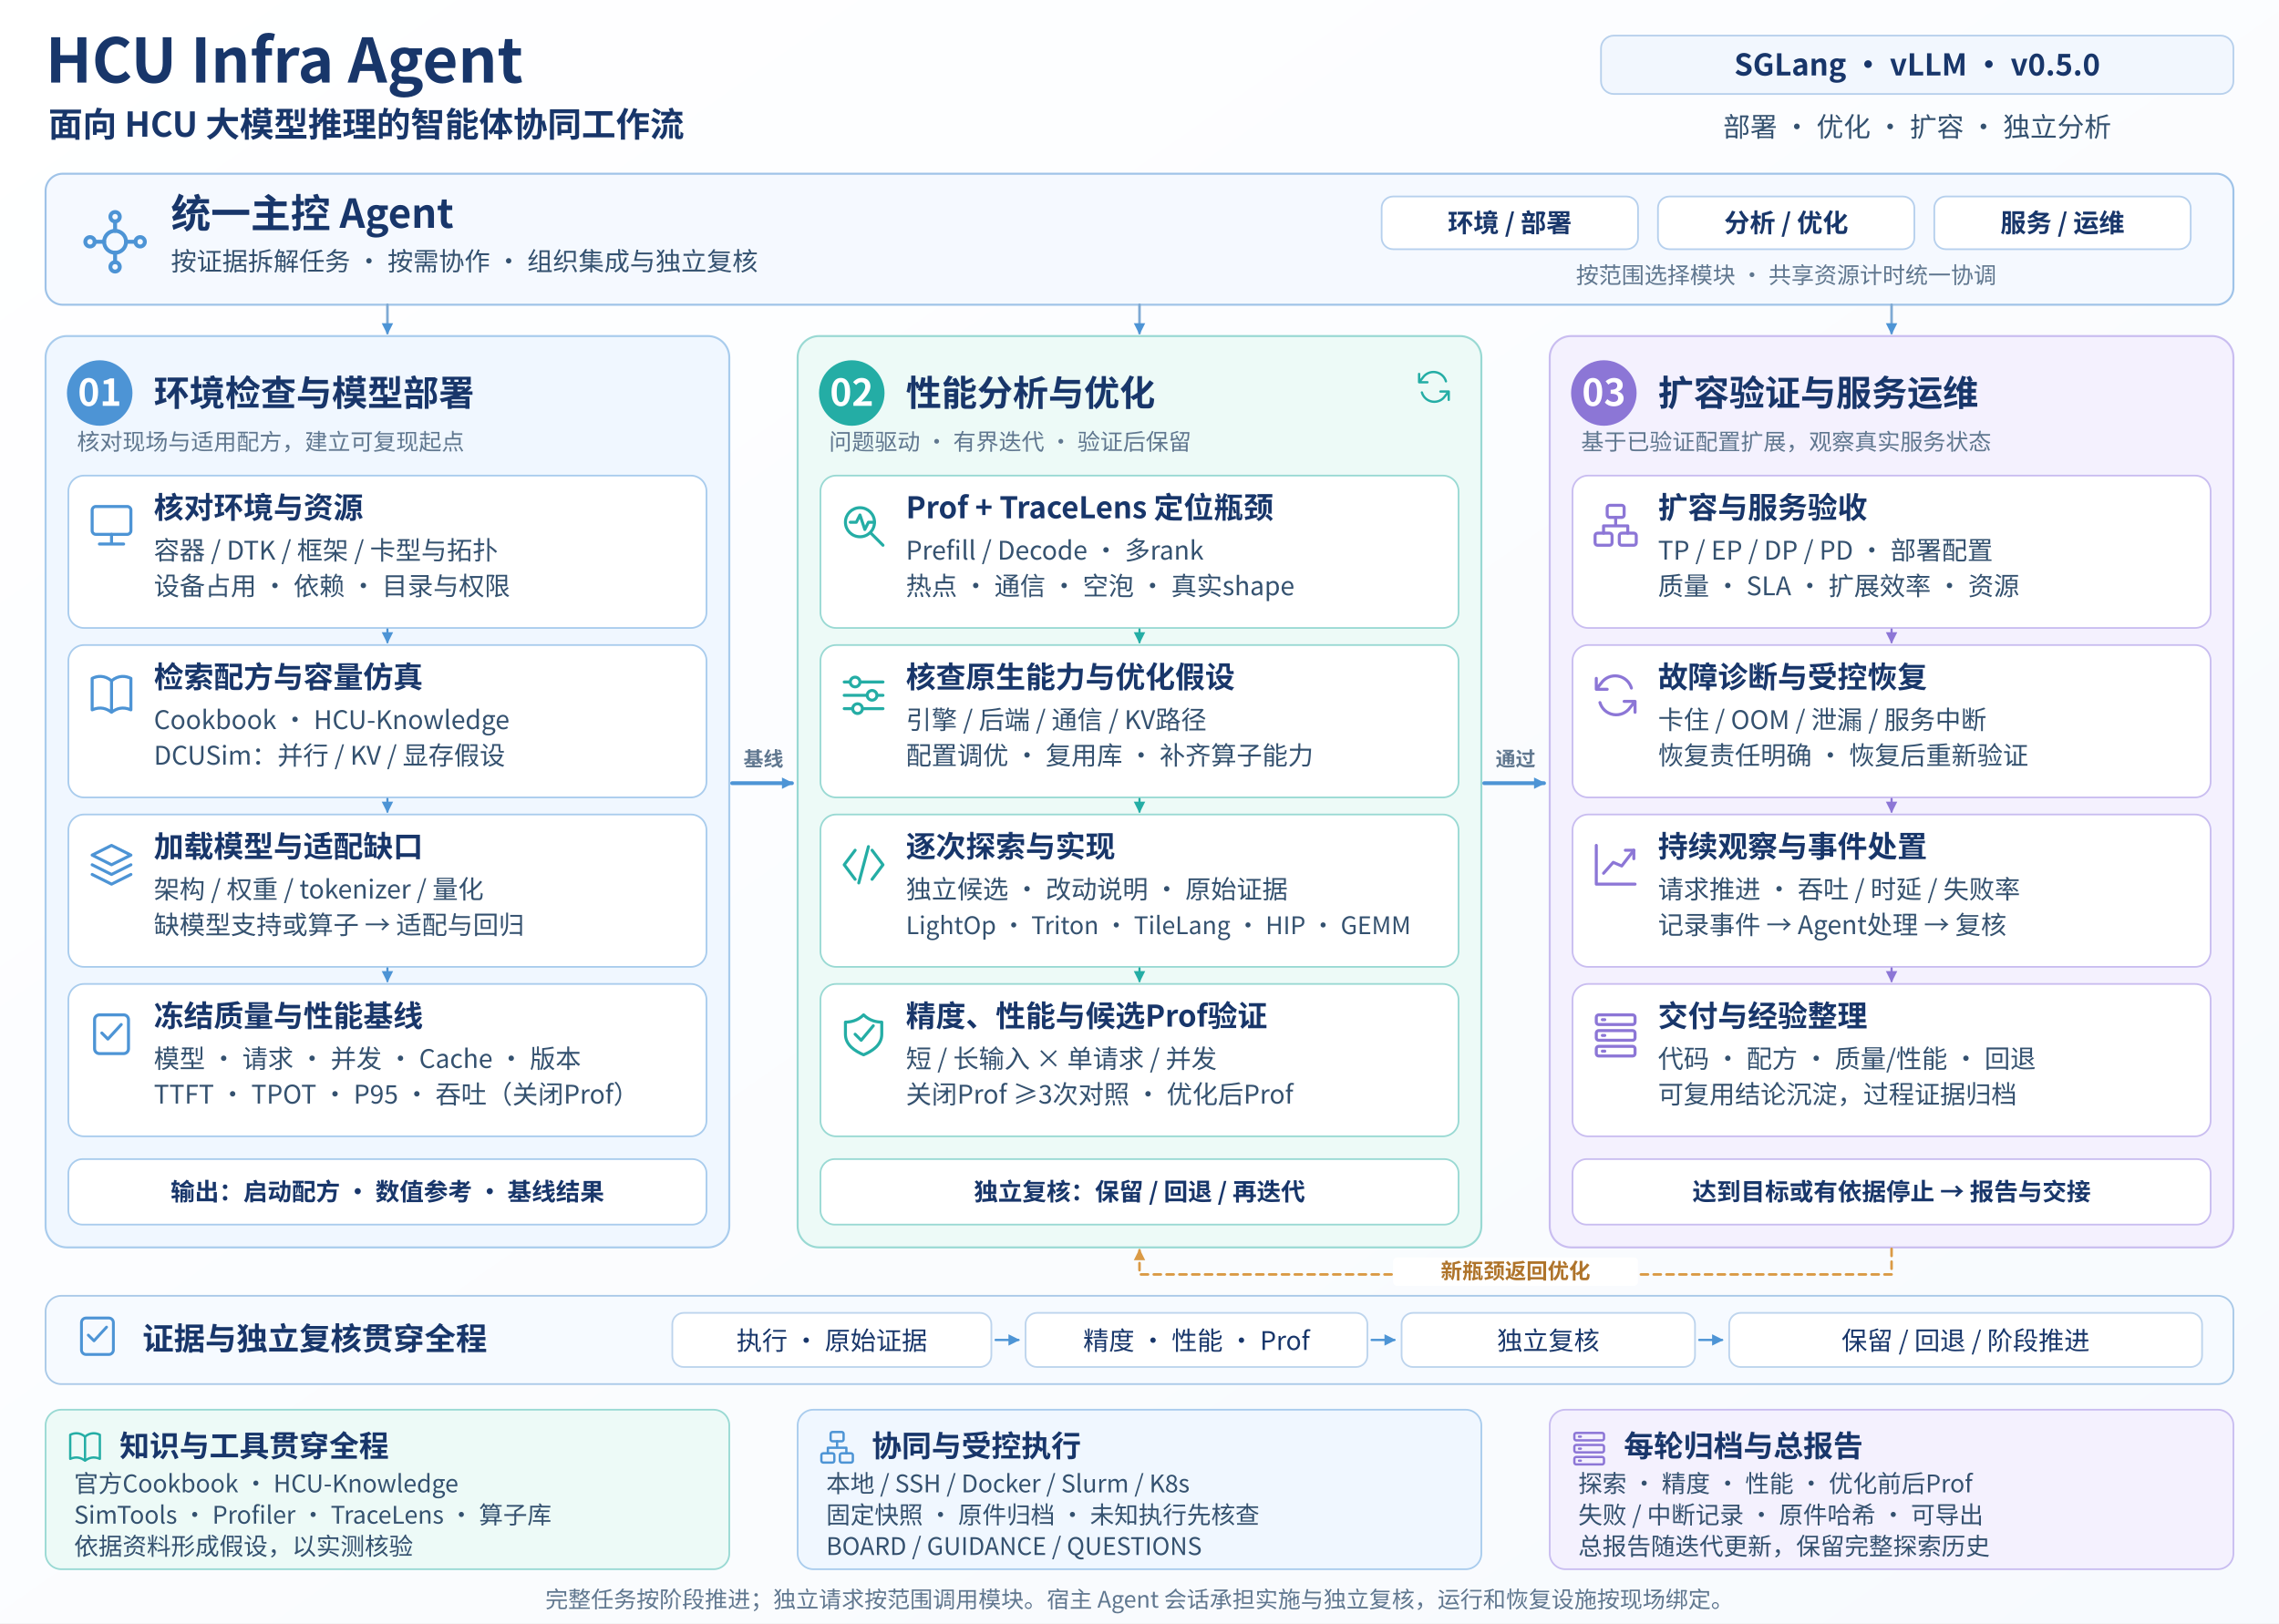
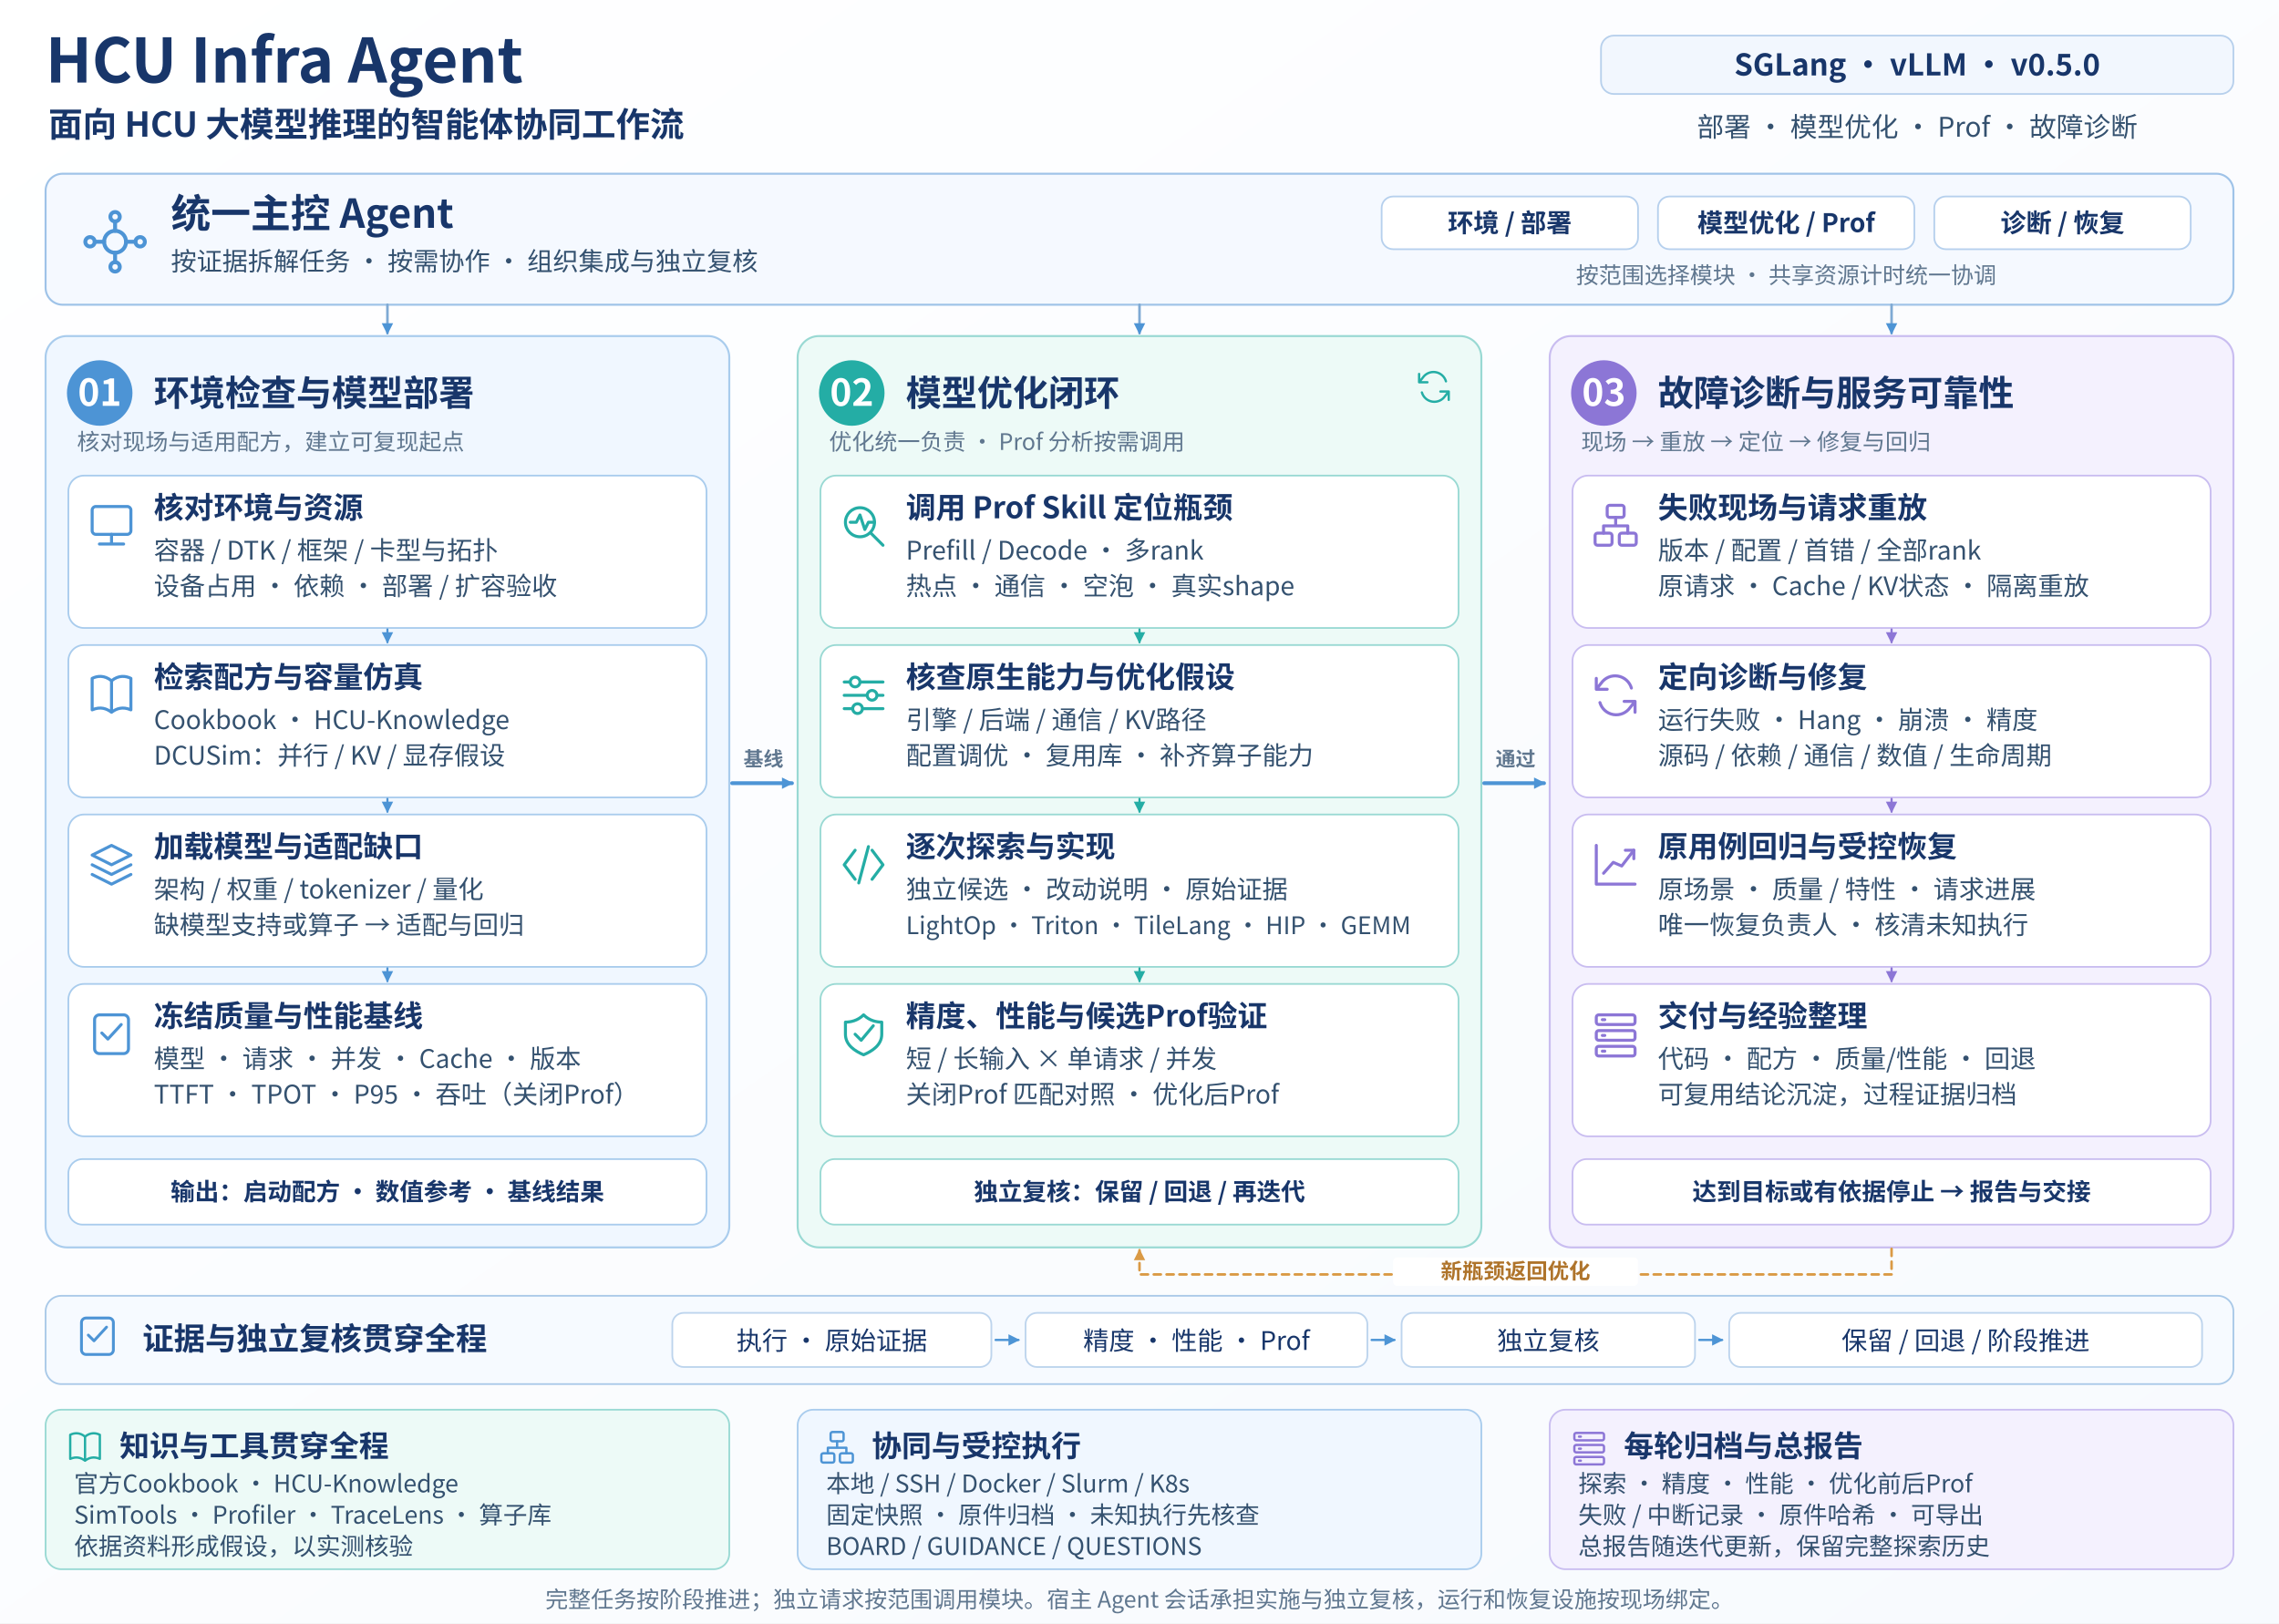
<svg xmlns="http://www.w3.org/2000/svg" width="1600" height="1140" viewBox="0 0 1600 1140" role="img" aria-labelledby="title desc">
  <defs>
    <linearGradient id="page" x1="0" y1="0" x2="1" y2="1">
      <stop offset="0" stop-color="#FFFFFF" />
      <stop offset="1" stop-color="#F7FAFE" />
    </linearGradient>
    <marker id="arrow-blue" markerWidth="8" markerHeight="8" refX="7" refY="4" orient="auto" markerUnits="userSpaceOnUse">
      <path d="M0 0L8 4L0 8Z" fill="#4D94D5" />
    </marker>
    <marker id="arrow-teal" markerWidth="8" markerHeight="8" refX="7" refY="4" orient="auto" markerUnits="userSpaceOnUse">
      <path d="M0 0L8 4L0 8Z" fill="#24ADA5" />
    </marker>
    <marker id="arrow-violet" markerWidth="8" markerHeight="8" refX="7" refY="4" orient="auto" markerUnits="userSpaceOnUse">
      <path d="M0 0L8 4L0 8Z" fill="#8C76D6" />
    </marker>
    <marker id="arrow-orange" markerWidth="8" markerHeight="8" refX="7" refY="4" orient="auto" markerUnits="userSpaceOnUse">
      <path d="M0 0L8 4L0 8Z" fill="#DA9A45" />
    </marker>
  </defs>
  <style>text{font-family:'Noto Sans CJK SC','Microsoft YaHei','PingFang SC','Heiti SC',sans-serif}svg{shape-rendering:geometricPrecision;text-rendering:optimizeLegibility}</style>
  <rect x="0" y="0" width="1600" height="1140" rx="0" fill="url(#page)" stroke="none" stroke-width="1.2" />
  <text x="32" y="58" font-size="43" font-weight="800" fill="#18366A" text-anchor="start">HCU Infra Agent</text>
  <text x="34" y="96" font-size="24" font-weight="600" fill="#18366A" text-anchor="start">面向 HCU 大模型推理的智能体协同工作流</text>
  <rect x="1124" y="25" width="444" height="41" rx="9" fill="#F2F7FE" stroke="#B7D0EC" stroke-width="1.2" />
  <text x="1346" y="53" font-size="21" font-weight="600" fill="#18366A" text-anchor="middle">SGLang · vLLM · v0.5.0</text>
-   <text x="1346" y="96" font-size="19" font-weight="500" fill="#34516F" text-anchor="middle">部署 · 优化 · 扩容 · 独立分析</text>
+   <text x="1346" y="96" font-size="19" font-weight="500" fill="#34516F" text-anchor="middle">部署 · 模型优化 · Prof · 故障诊断</text>
  <rect x="32" y="122" width="1536" height="92" rx="12" fill="#F5F9FF" stroke="#9FC3E8" stroke-width="1.4" />
  <g transform="translate(61 150) scale(1.1)" fill="none" stroke="#4D94D5" stroke-width="2.5" stroke-linecap="round" stroke-linejoin="round">
    <circle cx="18" cy="18" r="7" />
    <circle cx="18" cy="2" r="3" />
    <circle cx="34" cy="18" r="3" />
    <circle cx="18" cy="34" r="3" />
    <circle cx="2" cy="18" r="3" />
    <path d="M18 5v6M25 18h6M18 25v6M5 18h6" />
  </g>
  <text x="120" y="160" font-size="28" font-weight="750" fill="#18366A" text-anchor="start">统一主控 Agent</text>
  <text x="120" y="190" font-size="18" font-weight="400" fill="#34516F" text-anchor="start">按证据拆解任务 · 按需协作 · 组织集成与独立复核</text>
  <rect x="970" y="138" width="180" height="37" rx="8" fill="#FFFFFF" stroke="#B6D0ED" stroke-width="1.2" />
  <text x="1060" y="163" font-size="18" font-weight="600" fill="#18366A" text-anchor="middle">环境 / 部署</text>
  <rect x="1164" y="138" width="180" height="37" rx="8" fill="#FFFFFF" stroke="#B6D0ED" stroke-width="1.2" />
-   <text x="1254" y="163" font-size="18" font-weight="600" fill="#18366A" text-anchor="middle">分析 / 优化</text>
+   <text x="1254" y="163" font-size="18" font-weight="600" fill="#18366A" text-anchor="middle">模型优化 / Prof</text>
  <rect x="1358" y="138" width="180" height="37" rx="8" fill="#FFFFFF" stroke="#B6D0ED" stroke-width="1.2" />
-   <text x="1448" y="163" font-size="18" font-weight="600" fill="#18366A" text-anchor="middle">服务 / 运维</text>
+   <text x="1448" y="163" font-size="18" font-weight="600" fill="#18366A" text-anchor="middle">诊断 / 恢复</text>
  <text x="1254" y="199" font-size="16" font-weight="400" fill="#60778F" text-anchor="middle">按范围选择模块 · 共享资源计时统一协调</text>
  <path d="M272 214v20" fill="none" stroke="#7FAAD4" stroke-width="1.8" stroke-linecap="round" stroke-linejoin="round" marker-end="url(#arrow-blue)" />
  <path d="M800 214v20" fill="none" stroke="#7FAAD4" stroke-width="1.8" stroke-linecap="round" stroke-linejoin="round" marker-end="url(#arrow-blue)" />
  <path d="M1328 214v20" fill="none" stroke="#7FAAD4" stroke-width="1.8" stroke-linecap="round" stroke-linejoin="round" marker-end="url(#arrow-blue)" />
  <rect x="32" y="236" width="480" height="640" rx="15" fill="#F0F7FF" stroke="#A9CCED" stroke-width="1.4" />
  <circle cx="70" cy="276" r="23" fill="#4D94D5" />
  <text x="70" y="285" font-size="26" font-weight="750" fill="#FFFFFF" text-anchor="middle">01</text>
  <text x="108" y="285" font-size="25" font-weight="750" fill="#18366A" text-anchor="start">环境检查与模型部署</text>
  <text x="54" y="316" font-size="16" font-weight="400" fill="#60778F" text-anchor="start">核对现场与适用配方，建立可复现起点</text>
  <rect x="48" y="334" width="448" height="107" rx="11" fill="#FFFFFF" stroke="#A9CCED" stroke-width="1.2" />
  <g transform="translate(63 354) scale(0.85)" fill="none" stroke="#4D94D5" stroke-width="2.5" stroke-linecap="round" stroke-linejoin="round">
    <rect x="2" y="2" width="32" height="23" rx="3" />
    <path d="M18 25v8M8 33h20" />
  </g>
  <text x="108" y="364" font-size="21" font-weight="700" fill="#18366A" text-anchor="start">核对环境与资源</text>
  <text x="108" y="393" font-size="18" font-weight="400" fill="#34516F" text-anchor="start">容器 / DTK / 框架 / 卡型与拓扑</text>
-   <text x="108" y="418" font-size="18" font-weight="400" fill="#34516F" text-anchor="start">设备占用 · 依赖 · 目录与权限</text>
+   <text x="108" y="418" font-size="18" font-weight="400" fill="#34516F" text-anchor="start">设备占用 · 依赖 · 部署 / 扩容验收</text>
  <path d="M272 442v9" fill="none" stroke="#4D94D5" stroke-width="1.5" stroke-linecap="round" stroke-linejoin="round" marker-end="url(#arrow-blue)" />
  <rect x="48" y="453" width="448" height="107" rx="11" fill="#FFFFFF" stroke="#A9CCED" stroke-width="1.2" />
  <g transform="translate(63 473) scale(0.85)" fill="none" stroke="#4D94D5" stroke-width="2.5" stroke-linecap="round" stroke-linejoin="round">
    <path d="M18 6C12 1 6 2 2 4v26c7-3 12-1 16 2 4-3 9-5 16-2V4c-4-2-10-3-16 2zM18 6v26" />
  </g>
  <text x="108" y="483" font-size="21" font-weight="700" fill="#18366A" text-anchor="start">检索配方与容量仿真</text>
  <text x="108" y="512" font-size="18" font-weight="400" fill="#34516F" text-anchor="start">Cookbook · HCU-Knowledge</text>
  <text x="108" y="537" font-size="18" font-weight="400" fill="#34516F" text-anchor="start">DCUSim：并行 / KV / 显存假设</text>
  <path d="M272 561v9" fill="none" stroke="#4D94D5" stroke-width="1.5" stroke-linecap="round" stroke-linejoin="round" marker-end="url(#arrow-blue)" />
  <rect x="48" y="572" width="448" height="107" rx="11" fill="#FFFFFF" stroke="#A9CCED" stroke-width="1.2" />
  <g transform="translate(63 592) scale(0.85)" fill="none" stroke="#4D94D5" stroke-width="2.5" stroke-linecap="round" stroke-linejoin="round">
    <path d="M18 2L2 10l16 8 16-8zM2 18l16 8 16-8M2 26l16 8 16-8" />
  </g>
  <text x="108" y="602" font-size="21" font-weight="700" fill="#18366A" text-anchor="start">加载模型与适配缺口</text>
  <text x="108" y="631" font-size="18" font-weight="400" fill="#34516F" text-anchor="start">架构 / 权重 / tokenizer / 量化</text>
  <text x="108" y="656" font-size="18" font-weight="400" fill="#34516F" text-anchor="start">缺模型支持或算子 → 适配与回归</text>
  <path d="M272 680v9" fill="none" stroke="#4D94D5" stroke-width="1.5" stroke-linecap="round" stroke-linejoin="round" marker-end="url(#arrow-blue)" />
  <rect x="48" y="691" width="448" height="107" rx="11" fill="#FFFFFF" stroke="#A9CCED" stroke-width="1.2" />
  <g transform="translate(63 711) scale(0.85)" fill="none" stroke="#4D94D5" stroke-width="2.5" stroke-linecap="round" stroke-linejoin="round">
    <rect x="4" y="2" width="28" height="32" rx="4" />
    <path d="m10 17 5 5 11-12" />
  </g>
  <text x="108" y="721" font-size="21" font-weight="700" fill="#18366A" text-anchor="start">冻结质量与性能基线</text>
  <text x="108" y="750" font-size="18" font-weight="400" fill="#34516F" text-anchor="start">模型 · 请求 · 并发 · Cache · 版本</text>
  <text x="108" y="775" font-size="18" font-weight="400" fill="#34516F" text-anchor="start">TTFT · TPOT · P95 · 吞吐（关闭Prof）</text>
  <rect x="48" y="814" width="448" height="46" rx="10" fill="#FFFFFF" stroke="#A9CCED" stroke-width="1.2" />
  <text x="272" y="843" font-size="17" font-weight="650" fill="#18366A" text-anchor="middle">输出：启动配方 · 数值参考 · 基线结果</text>
  <rect x="560" y="236" width="480" height="640" rx="15" fill="#EDFAF7" stroke="#99D9D3" stroke-width="1.4" />
  <circle cx="598" cy="276" r="23" fill="#24ADA5" />
  <text x="598" y="285" font-size="26" font-weight="750" fill="#FFFFFF" text-anchor="middle">02</text>
-   <text x="636" y="285" font-size="25" font-weight="750" fill="#18366A" text-anchor="start">性能分析与优化</text>
-   <text x="582" y="316" font-size="16" font-weight="400" fill="#60778F" text-anchor="start">问题驱动 · 有界迭代 · 验证后保留</text>
+   <text x="636" y="285" font-size="25" font-weight="750" fill="#18366A" text-anchor="start">模型优化闭环</text>
+   <text x="582" y="316" font-size="16" font-weight="400" fill="#60778F" text-anchor="start">优化统一负责 · Prof 分析按需调用</text>
  <rect x="576" y="334" width="448" height="107" rx="11" fill="#FFFFFF" stroke="#99D9D3" stroke-width="1.2" />
  <g transform="translate(591 354) scale(0.85)" fill="none" stroke="#24ADA5" stroke-width="2.5" stroke-linecap="round" stroke-linejoin="round">
    <circle cx="15" cy="15" r="12" />
    <path d="m24 24 10 10M7 15h5l3-6 4 12 3-6h5" />
  </g>
-   <text x="636" y="364" font-size="21" font-weight="700" fill="#18366A" text-anchor="start">Prof + TraceLens 定位瓶颈</text>
+   <text x="636" y="364" font-size="21" font-weight="700" fill="#18366A" text-anchor="start">调用 Prof Skill 定位瓶颈</text>
  <text x="636" y="393" font-size="18" font-weight="400" fill="#34516F" text-anchor="start">Prefill / Decode · 多rank</text>
  <text x="636" y="418" font-size="18" font-weight="400" fill="#34516F" text-anchor="start">热点 · 通信 · 空泡 · 真实shape</text>
  <path d="M800 442v9" fill="none" stroke="#24ADA5" stroke-width="1.5" stroke-linecap="round" stroke-linejoin="round" marker-end="url(#arrow-teal)" />
  <rect x="576" y="453" width="448" height="107" rx="11" fill="#FFFFFF" stroke="#99D9D3" stroke-width="1.2" />
  <g transform="translate(591 473) scale(0.85)" fill="none" stroke="#24ADA5" stroke-width="2.5" stroke-linecap="round" stroke-linejoin="round">
    <path d="M2 7h32M2 18h32M2 29h32" />
    <circle cx="11" cy="7" r="4" fill="white" />
    <circle cx="25" cy="18" r="4" fill="white" />
    <circle cx="13" cy="29" r="4" fill="white" />
  </g>
  <text x="636" y="483" font-size="21" font-weight="700" fill="#18366A" text-anchor="start">核查原生能力与优化假设</text>
  <text x="636" y="512" font-size="18" font-weight="400" fill="#34516F" text-anchor="start">引擎 / 后端 / 通信 / KV路径</text>
  <text x="636" y="537" font-size="18" font-weight="400" fill="#34516F" text-anchor="start">配置调优 · 复用库 · 补齐算子能力</text>
  <path d="M800 561v9" fill="none" stroke="#24ADA5" stroke-width="1.5" stroke-linecap="round" stroke-linejoin="round" marker-end="url(#arrow-teal)" />
  <rect x="576" y="572" width="448" height="107" rx="11" fill="#FFFFFF" stroke="#99D9D3" stroke-width="1.2" />
  <g transform="translate(591 592) scale(0.85)" fill="none" stroke="#24ADA5" stroke-width="2.5" stroke-linecap="round" stroke-linejoin="round">
    <path d="m11 6-9 12 9 12M25 6l9 12-9 12M22 3l-8 30" />
  </g>
  <text x="636" y="602" font-size="21" font-weight="700" fill="#18366A" text-anchor="start">逐次探索与实现</text>
  <text x="636" y="631" font-size="18" font-weight="400" fill="#34516F" text-anchor="start">独立候选 · 改动说明 · 原始证据</text>
  <text x="636" y="656" font-size="17" font-weight="400" fill="#34516F" text-anchor="start">LightOp · Triton · TileLang · HIP · GEMM</text>
  <path d="M800 680v9" fill="none" stroke="#24ADA5" stroke-width="1.5" stroke-linecap="round" stroke-linejoin="round" marker-end="url(#arrow-teal)" />
  <rect x="576" y="691" width="448" height="107" rx="11" fill="#FFFFFF" stroke="#99D9D3" stroke-width="1.2" />
  <g transform="translate(591 711) scale(0.85)" fill="none" stroke="#24ADA5" stroke-width="2.5" stroke-linecap="round" stroke-linejoin="round">
    <path d="M18 2c5 5 11 6 15 6v10c0 9-8 14-15 17C11 32 3 27 3 18V8c4 0 10-1 15-6z" />
    <path d="m11 18 5 5 10-12" />
  </g>
  <text x="636" y="721" font-size="21" font-weight="700" fill="#18366A" text-anchor="start">精度、性能与候选Prof验证</text>
  <text x="636" y="750" font-size="18" font-weight="400" fill="#34516F" text-anchor="start">短 / 长输入 × 单请求 / 并发</text>
-   <text x="636" y="775" font-size="18" font-weight="400" fill="#34516F" text-anchor="start">关闭Prof ≥3次对照 · 优化后Prof</text>
+   <text x="636" y="775" font-size="18" font-weight="400" fill="#34516F" text-anchor="start">关闭Prof 匹配对照 · 优化后Prof</text>
  <rect x="576" y="814" width="448" height="46" rx="10" fill="#FFFFFF" stroke="#99D9D3" stroke-width="1.2" />
  <text x="800" y="843" font-size="17" font-weight="650" fill="#18366A" text-anchor="middle">独立复核：保留 / 回退 / 再迭代</text>
  <rect x="1088" y="236" width="480" height="640" rx="15" fill="#F4F1FE" stroke="#C9BDF0" stroke-width="1.4" />
  <circle cx="1126" cy="276" r="23" fill="#8C76D6" />
  <text x="1126" y="285" font-size="26" font-weight="750" fill="#FFFFFF" text-anchor="middle">03</text>
-   <text x="1164" y="285" font-size="25" font-weight="750" fill="#18366A" text-anchor="start">扩容验证与服务运维</text>
-   <text x="1110" y="316" font-size="16" font-weight="400" fill="#60778F" text-anchor="start">基于已验证配置扩展，观察真实服务状态</text>
+   <text x="1164" y="285" font-size="25" font-weight="750" fill="#18366A" text-anchor="start">故障诊断与服务可靠性</text>
+   <text x="1110" y="316" font-size="16" font-weight="400" fill="#60778F" text-anchor="start">现场 → 重放 → 定位 → 修复与回归</text>
  <rect x="1104" y="334" width="448" height="107" rx="11" fill="#FFFFFF" stroke="#C9BDF0" stroke-width="1.2" />
  <g transform="translate(1119 354) scale(0.85)" fill="none" stroke="#8C76D6" stroke-width="2.5" stroke-linecap="round" stroke-linejoin="round">
    <rect x="11" y="1" width="14" height="10" rx="2" />
    <rect x="1" y="24" width="14" height="10" rx="2" />
    <rect x="21" y="24" width="14" height="10" rx="2" />
    <path d="M18 11v7M8 24v-6h20v6" />
  </g>
-   <text x="1164" y="364" font-size="21" font-weight="700" fill="#18366A" text-anchor="start">扩容与服务验收</text>
-   <text x="1164" y="393" font-size="18" font-weight="400" fill="#34516F" text-anchor="start">TP / EP / DP / PD · 部署配置</text>
-   <text x="1164" y="418" font-size="18" font-weight="400" fill="#34516F" text-anchor="start">质量 · SLA · 扩展效率 · 资源</text>
+   <text x="1164" y="364" font-size="21" font-weight="700" fill="#18366A" text-anchor="start">失败现场与请求重放</text>
+   <text x="1164" y="393" font-size="18" font-weight="400" fill="#34516F" text-anchor="start">版本 / 配置 / 首错 / 全部rank</text>
+   <text x="1164" y="418" font-size="18" font-weight="400" fill="#34516F" text-anchor="start">原请求 · Cache / KV状态 · 隔离重放</text>
  <path d="M1328 442v9" fill="none" stroke="#8C76D6" stroke-width="1.5" stroke-linecap="round" stroke-linejoin="round" marker-end="url(#arrow-violet)" />
  <rect x="1104" y="453" width="448" height="107" rx="11" fill="#FFFFFF" stroke="#C9BDF0" stroke-width="1.2" />
  <g transform="translate(1119 473) scale(0.85)" fill="none" stroke="#8C76D6" stroke-width="2.5" stroke-linecap="round" stroke-linejoin="round">
    <path d="M31 12A14 14 0 0 0 6 8L2 13m0-9v9h9M5 24a14 14 0 0 0 25 4l4-5m0 9v-9h-9" />
  </g>
-   <text x="1164" y="483" font-size="21" font-weight="700" fill="#18366A" text-anchor="start">故障诊断与受控恢复</text>
-   <text x="1164" y="512" font-size="18" font-weight="400" fill="#34516F" text-anchor="start">卡住 / OOM / 泄漏 / 服务中断</text>
-   <text x="1164" y="537" font-size="18" font-weight="400" fill="#34516F" text-anchor="start">恢复责任明确 · 恢复后重新验证</text>
+   <text x="1164" y="483" font-size="21" font-weight="700" fill="#18366A" text-anchor="start">定向诊断与修复</text>
+   <text x="1164" y="512" font-size="18" font-weight="400" fill="#34516F" text-anchor="start">运行失败 · Hang · 崩溃 · 精度</text>
+   <text x="1164" y="537" font-size="18" font-weight="400" fill="#34516F" text-anchor="start">源码 / 依赖 / 通信 / 数值 / 生命周期</text>
  <path d="M1328 561v9" fill="none" stroke="#8C76D6" stroke-width="1.5" stroke-linecap="round" stroke-linejoin="round" marker-end="url(#arrow-violet)" />
  <rect x="1104" y="572" width="448" height="107" rx="11" fill="#FFFFFF" stroke="#C9BDF0" stroke-width="1.2" />
  <g transform="translate(1119 592) scale(0.85)" fill="none" stroke="#8C76D6" stroke-width="2.5" stroke-linecap="round" stroke-linejoin="round">
    <path d="M2 2v32h32M8 25l8-9 7 3 10-13" />
    <path d="M26 6h7v7" />
  </g>
-   <text x="1164" y="602" font-size="21" font-weight="700" fill="#18366A" text-anchor="start">持续观察与事件处置</text>
-   <text x="1164" y="631" font-size="18" font-weight="400" fill="#34516F" text-anchor="start">请求推进 · 吞吐 / 时延 / 失败率</text>
-   <text x="1164" y="656" font-size="18" font-weight="400" fill="#34516F" text-anchor="start">记录事件 → Agent处理 → 复核</text>
+   <text x="1164" y="602" font-size="21" font-weight="700" fill="#18366A" text-anchor="start">原用例回归与受控恢复</text>
+   <text x="1164" y="631" font-size="18" font-weight="400" fill="#34516F" text-anchor="start">原场景 · 质量 / 特性 · 请求进展</text>
+   <text x="1164" y="656" font-size="18" font-weight="400" fill="#34516F" text-anchor="start">唯一恢复负责人 · 核清未知执行</text>
  <path d="M1328 680v9" fill="none" stroke="#8C76D6" stroke-width="1.5" stroke-linecap="round" stroke-linejoin="round" marker-end="url(#arrow-violet)" />
  <rect x="1104" y="691" width="448" height="107" rx="11" fill="#FFFFFF" stroke="#C9BDF0" stroke-width="1.2" />
  <g transform="translate(1119 711) scale(0.85)" fill="none" stroke="#8C76D6" stroke-width="2.5" stroke-linecap="round" stroke-linejoin="round">
    <rect x="2" y="2" width="32" height="8" rx="2" />
    <rect x="2" y="15" width="32" height="8" rx="2" />
    <rect x="2" y="28" width="32" height="8" rx="2" />
    <path d="M7 6h2M7 19h2M7 32h2" />
  </g>
  <text x="1164" y="721" font-size="21" font-weight="700" fill="#18366A" text-anchor="start">交付与经验整理</text>
  <text x="1164" y="750" font-size="18" font-weight="400" fill="#34516F" text-anchor="start">代码 · 配方 · 质量/性能 · 回退</text>
  <text x="1164" y="775" font-size="18" font-weight="400" fill="#34516F" text-anchor="start">可复用结论沉淀，过程证据归档</text>
  <rect x="1104" y="814" width="448" height="46" rx="10" fill="#FFFFFF" stroke="#C9BDF0" stroke-width="1.2" />
  <text x="1328" y="843" font-size="17" font-weight="650" fill="#18366A" text-anchor="middle">达到目标或有依据停止 → 报告与交接</text>
  <path d="M514 550h42" fill="none" stroke="#4D94D5" stroke-width="2.7" stroke-linecap="round" stroke-linejoin="round" marker-end="url(#arrow-blue)" />
  <text x="536" y="538" font-size="14" font-weight="600" fill="#60778F" text-anchor="middle">基线</text>
  <path d="M1042 550h42" fill="none" stroke="#4D94D5" stroke-width="2.7" stroke-linecap="round" stroke-linejoin="round" marker-end="url(#arrow-blue)" />
  <text x="1064" y="538" font-size="14" font-weight="600" fill="#60778F" text-anchor="middle">通过</text>
  <g transform="translate(995 260) scale(0.65)" fill="none" stroke="#24ADA5" stroke-width="2.5" stroke-linecap="round" stroke-linejoin="round">
    <path d="M31 12A14 14 0 0 0 6 8L2 13m0-9v9h9M5 24a14 14 0 0 0 25 4l4-5m0 9v-9h-9" />
  </g>
  <path d="M1328 877v18H800v-17" fill="none" stroke="#DA9A45" stroke-width="1.8" stroke-linecap="round" stroke-linejoin="round" marker-end="url(#arrow-orange)" stroke-dasharray="5 4" />
  <rect x="978" y="883" width="172" height="20" rx="3" fill="#FFFFFF" stroke="none" stroke-width="1.2" />
  <text x="1064" y="898" font-size="15" font-weight="600" fill="#AF742B" text-anchor="middle">新瓶颈返回优化</text>
  <rect x="32" y="910" width="1536" height="62" rx="11" fill="#F6FAFF" stroke="#A9C9E8" stroke-width="1.2" />
  <g transform="translate(54 924) scale(0.8)" fill="none" stroke="#4D94D5" stroke-width="2.5" stroke-linecap="round" stroke-linejoin="round">
    <rect x="4" y="2" width="28" height="32" rx="4" />
    <path d="m10 17 5 5 11-12" />
  </g>
  <text x="100" y="948" font-size="22" font-weight="700" fill="#18366A" text-anchor="start">证据与独立复核贯穿全程</text>
  <rect x="472" y="922" width="224" height="38" rx="8" fill="#FFFFFF" stroke="#BDD4ED" stroke-width="1.2" />
  <text x="584" y="948" font-size="18" font-weight="500" fill="#18366A" text-anchor="middle">执行 · 原始证据</text>
  <path d="M699 941h16" fill="none" stroke="#4D94D5" stroke-width="1.6" stroke-linecap="round" stroke-linejoin="round" marker-end="url(#arrow-blue)" />
  <rect x="720" y="922" width="240" height="38" rx="8" fill="#FFFFFF" stroke="#BDD4ED" stroke-width="1.2" />
  <text x="840" y="948" font-size="18" font-weight="500" fill="#18366A" text-anchor="middle">精度 · 性能 · Prof</text>
  <path d="M963 941h16" fill="none" stroke="#4D94D5" stroke-width="1.6" stroke-linecap="round" stroke-linejoin="round" marker-end="url(#arrow-blue)" />
  <rect x="984" y="922" width="206" height="38" rx="8" fill="#FFFFFF" stroke="#BDD4ED" stroke-width="1.2" />
  <text x="1087" y="948" font-size="18" font-weight="500" fill="#18366A" text-anchor="middle">独立复核</text>
  <path d="M1193 941h16" fill="none" stroke="#4D94D5" stroke-width="1.6" stroke-linecap="round" stroke-linejoin="round" marker-end="url(#arrow-blue)" />
  <rect x="1214" y="922" width="332" height="38" rx="8" fill="#FFFFFF" stroke="#BDD4ED" stroke-width="1.2" />
  <text x="1380" y="948" font-size="18" font-weight="500" fill="#18366A" text-anchor="middle">保留 / 回退 / 阶段推进</text>
  <rect x="32" y="990" width="480" height="112" rx="11" fill="#EDFAF7" stroke="#99D9D3" stroke-width="1.2" />
  <g transform="translate(48 1005) scale(0.65)" fill="none" stroke="#24ADA5" stroke-width="2.5" stroke-linecap="round" stroke-linejoin="round">
    <path d="M18 6C12 1 6 2 2 4v26c7-3 12-1 16 2 4-3 9-5 16-2V4c-4-2-10-3-16 2zM18 6v26" />
  </g>
  <text x="84" y="1023" font-size="21" font-weight="700" fill="#18366A" text-anchor="start">知识与工具贯穿全程</text>
  <text x="52" y="1048" font-size="17" font-weight="400" fill="#34516F" text-anchor="start">官方Cookbook · HCU-Knowledge</text>
  <text x="52" y="1070" font-size="17" font-weight="400" fill="#34516F" text-anchor="start">SimTools · Profiler · TraceLens · 算子库</text>
  <text x="52" y="1092" font-size="17" font-weight="400" fill="#34516F" text-anchor="start">依据资料形成假设，以实测核验</text>
  <rect x="560" y="990" width="480" height="112" rx="11" fill="#F0F7FF" stroke="#A9CCED" stroke-width="1.2" />
  <g transform="translate(576 1005) scale(0.65)" fill="none" stroke="#4D94D5" stroke-width="2.5" stroke-linecap="round" stroke-linejoin="round">
    <rect x="11" y="1" width="14" height="10" rx="2" />
    <rect x="1" y="24" width="14" height="10" rx="2" />
    <rect x="21" y="24" width="14" height="10" rx="2" />
    <path d="M18 11v7M8 24v-6h20v6" />
  </g>
  <text x="612" y="1023" font-size="21" font-weight="700" fill="#18366A" text-anchor="start">协同与受控执行</text>
  <text x="580" y="1048" font-size="17" font-weight="400" fill="#34516F" text-anchor="start">本地 / SSH / Docker / Slurm / K8s</text>
  <text x="580" y="1070" font-size="17" font-weight="400" fill="#34516F" text-anchor="start">固定快照 · 原件归档 · 未知执行先核查</text>
  <text x="580" y="1092" font-size="17" font-weight="400" fill="#34516F" text-anchor="start">BOARD / GUIDANCE / QUESTIONS</text>
  <rect x="1088" y="990" width="480" height="112" rx="11" fill="#F4F1FE" stroke="#C9BDF0" stroke-width="1.2" />
  <g transform="translate(1104 1005) scale(0.65)" fill="none" stroke="#8C76D6" stroke-width="2.5" stroke-linecap="round" stroke-linejoin="round">
    <rect x="2" y="2" width="32" height="8" rx="2" />
    <rect x="2" y="15" width="32" height="8" rx="2" />
    <rect x="2" y="28" width="32" height="8" rx="2" />
    <path d="M7 6h2M7 19h2M7 32h2" />
  </g>
  <text x="1140" y="1023" font-size="21" font-weight="700" fill="#18366A" text-anchor="start">每轮归档与总报告</text>
  <text x="1108" y="1048" font-size="17" font-weight="400" fill="#34516F" text-anchor="start">探索 · 精度 · 性能 · 优化前后Prof</text>
  <text x="1108" y="1070" font-size="17" font-weight="400" fill="#34516F" text-anchor="start">失败 / 中断记录 · 原件哈希 · 可导出</text>
  <text x="1108" y="1092" font-size="17" font-weight="400" fill="#34516F" text-anchor="start">总报告随迭代更新，保留完整探索历史</text>
  <text x="800" y="1129" font-size="16" font-weight="400" fill="#60778F" text-anchor="middle">完整任务按阶段推进；独立请求按范围调用模块。宿主 Agent 会话承担实施与独立复核，运行和恢复设施按现场绑定。</text>
</svg>
